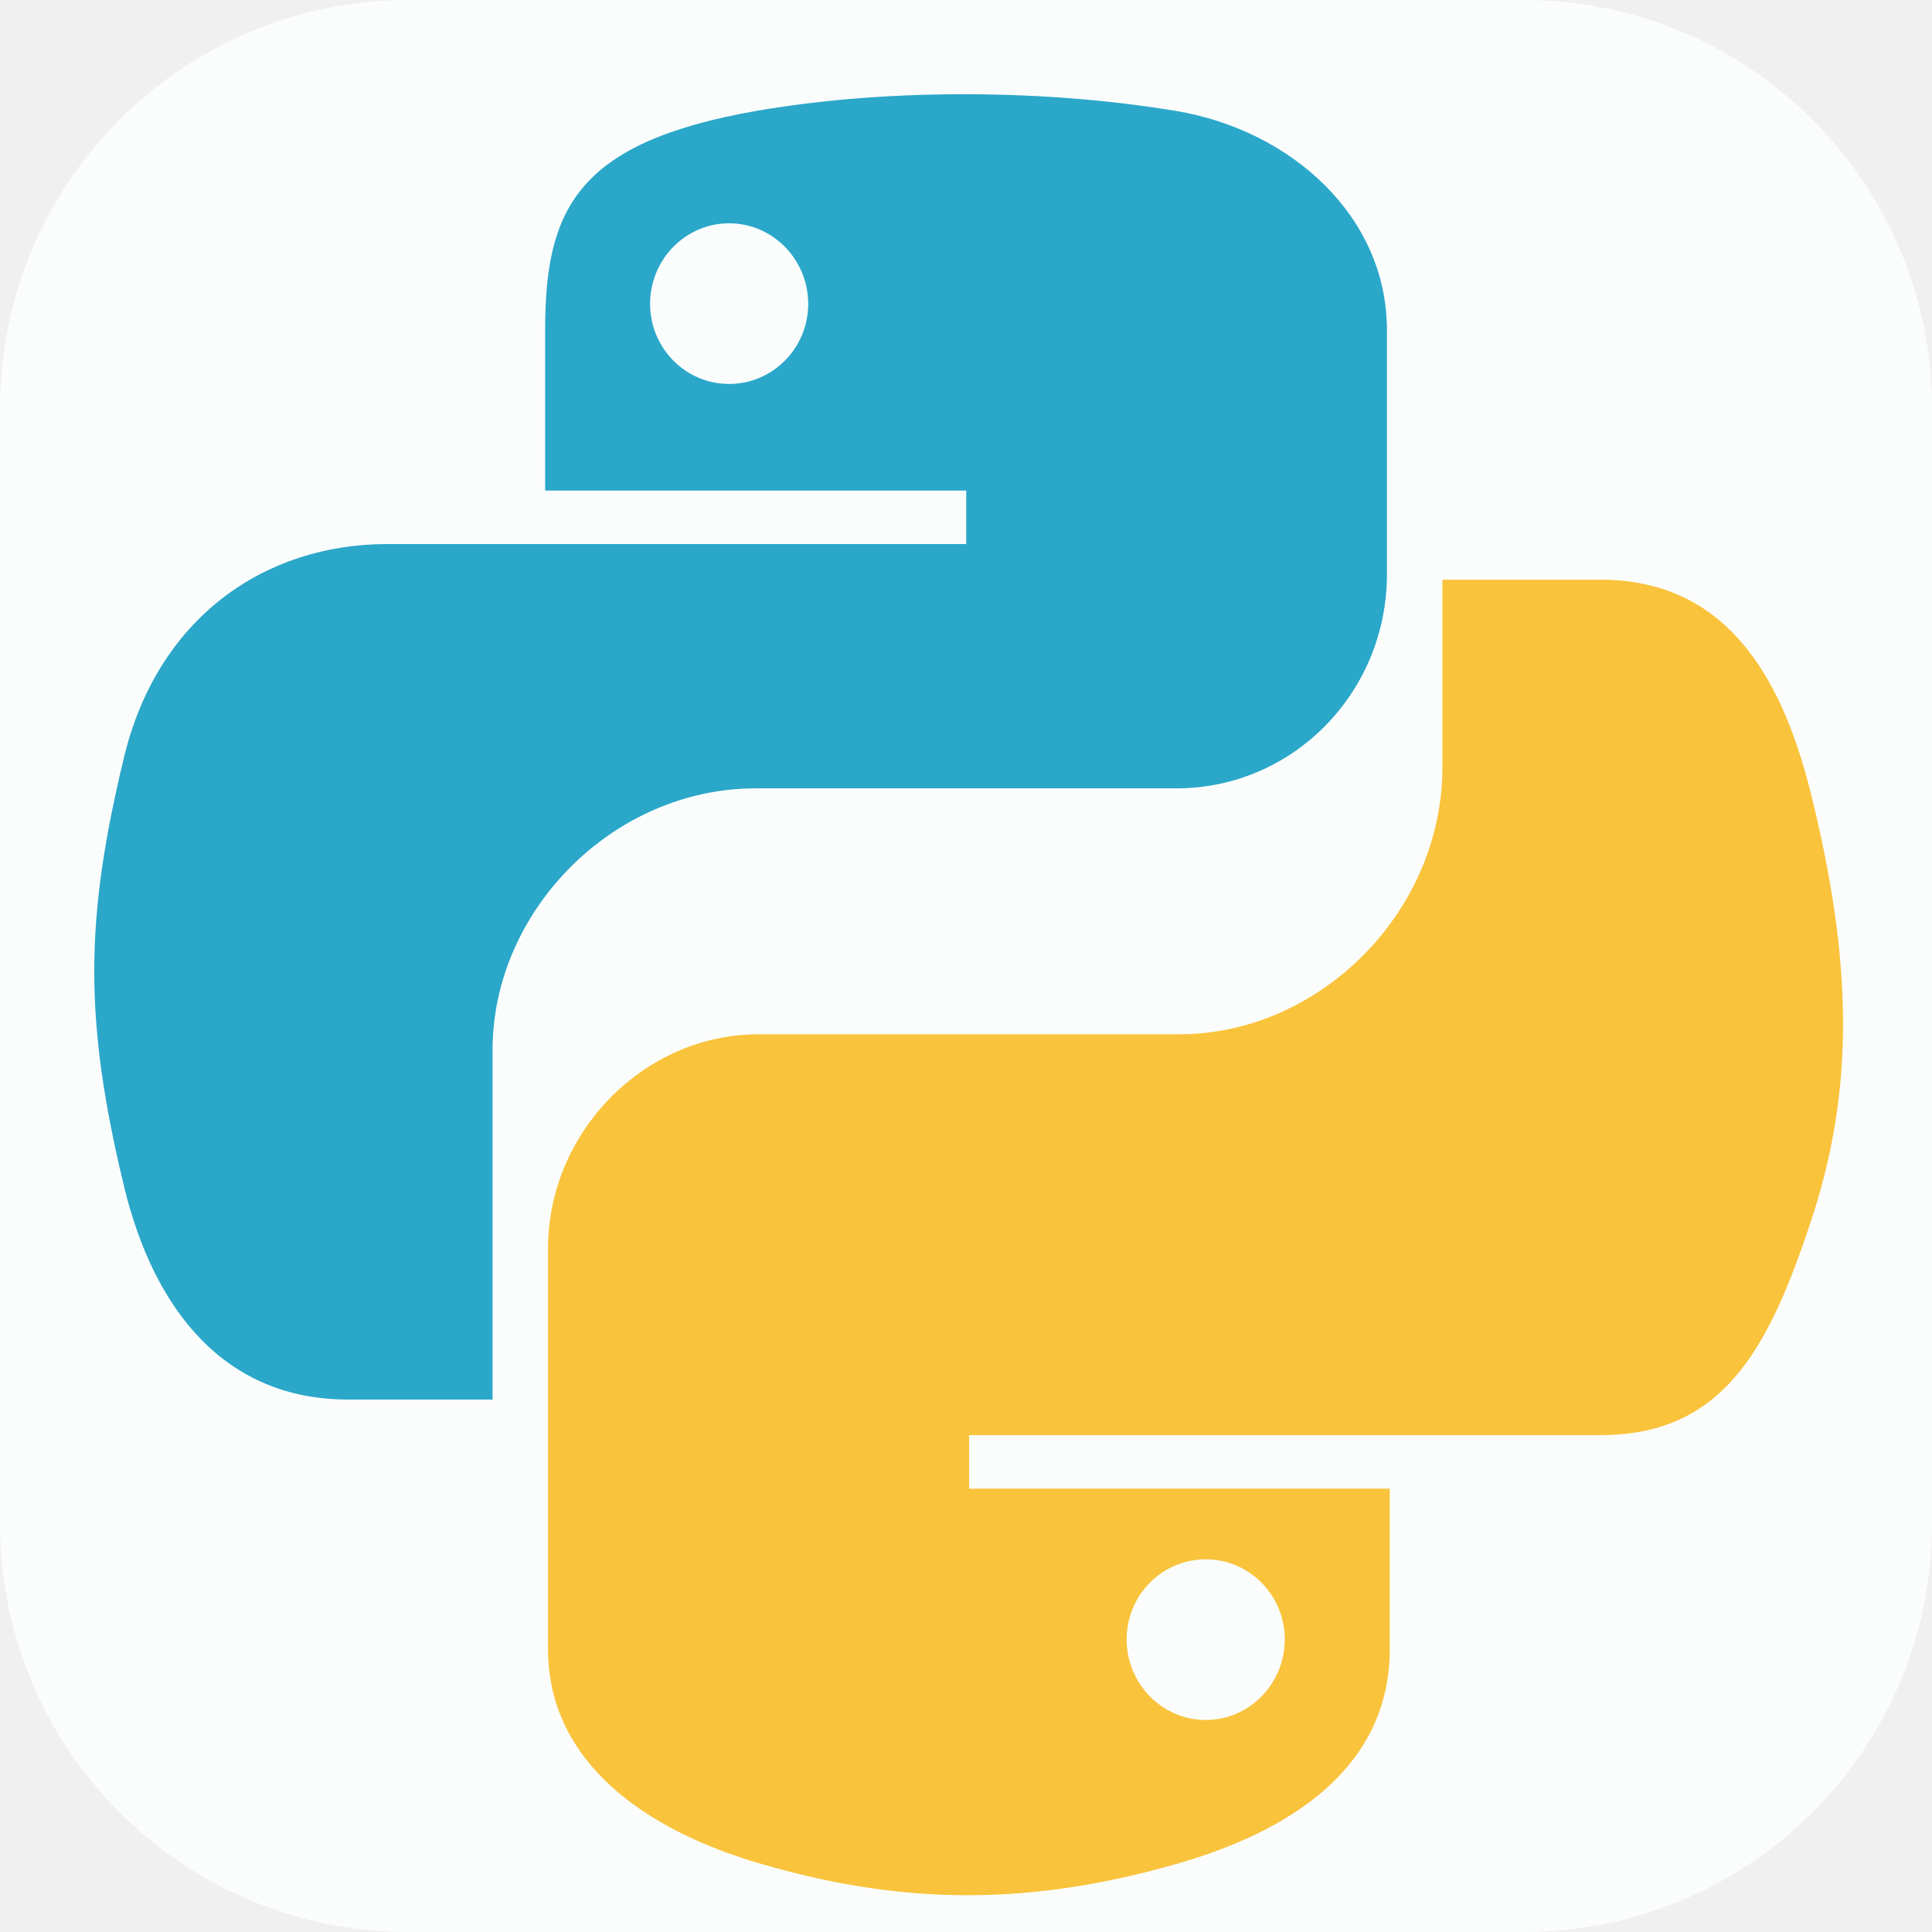
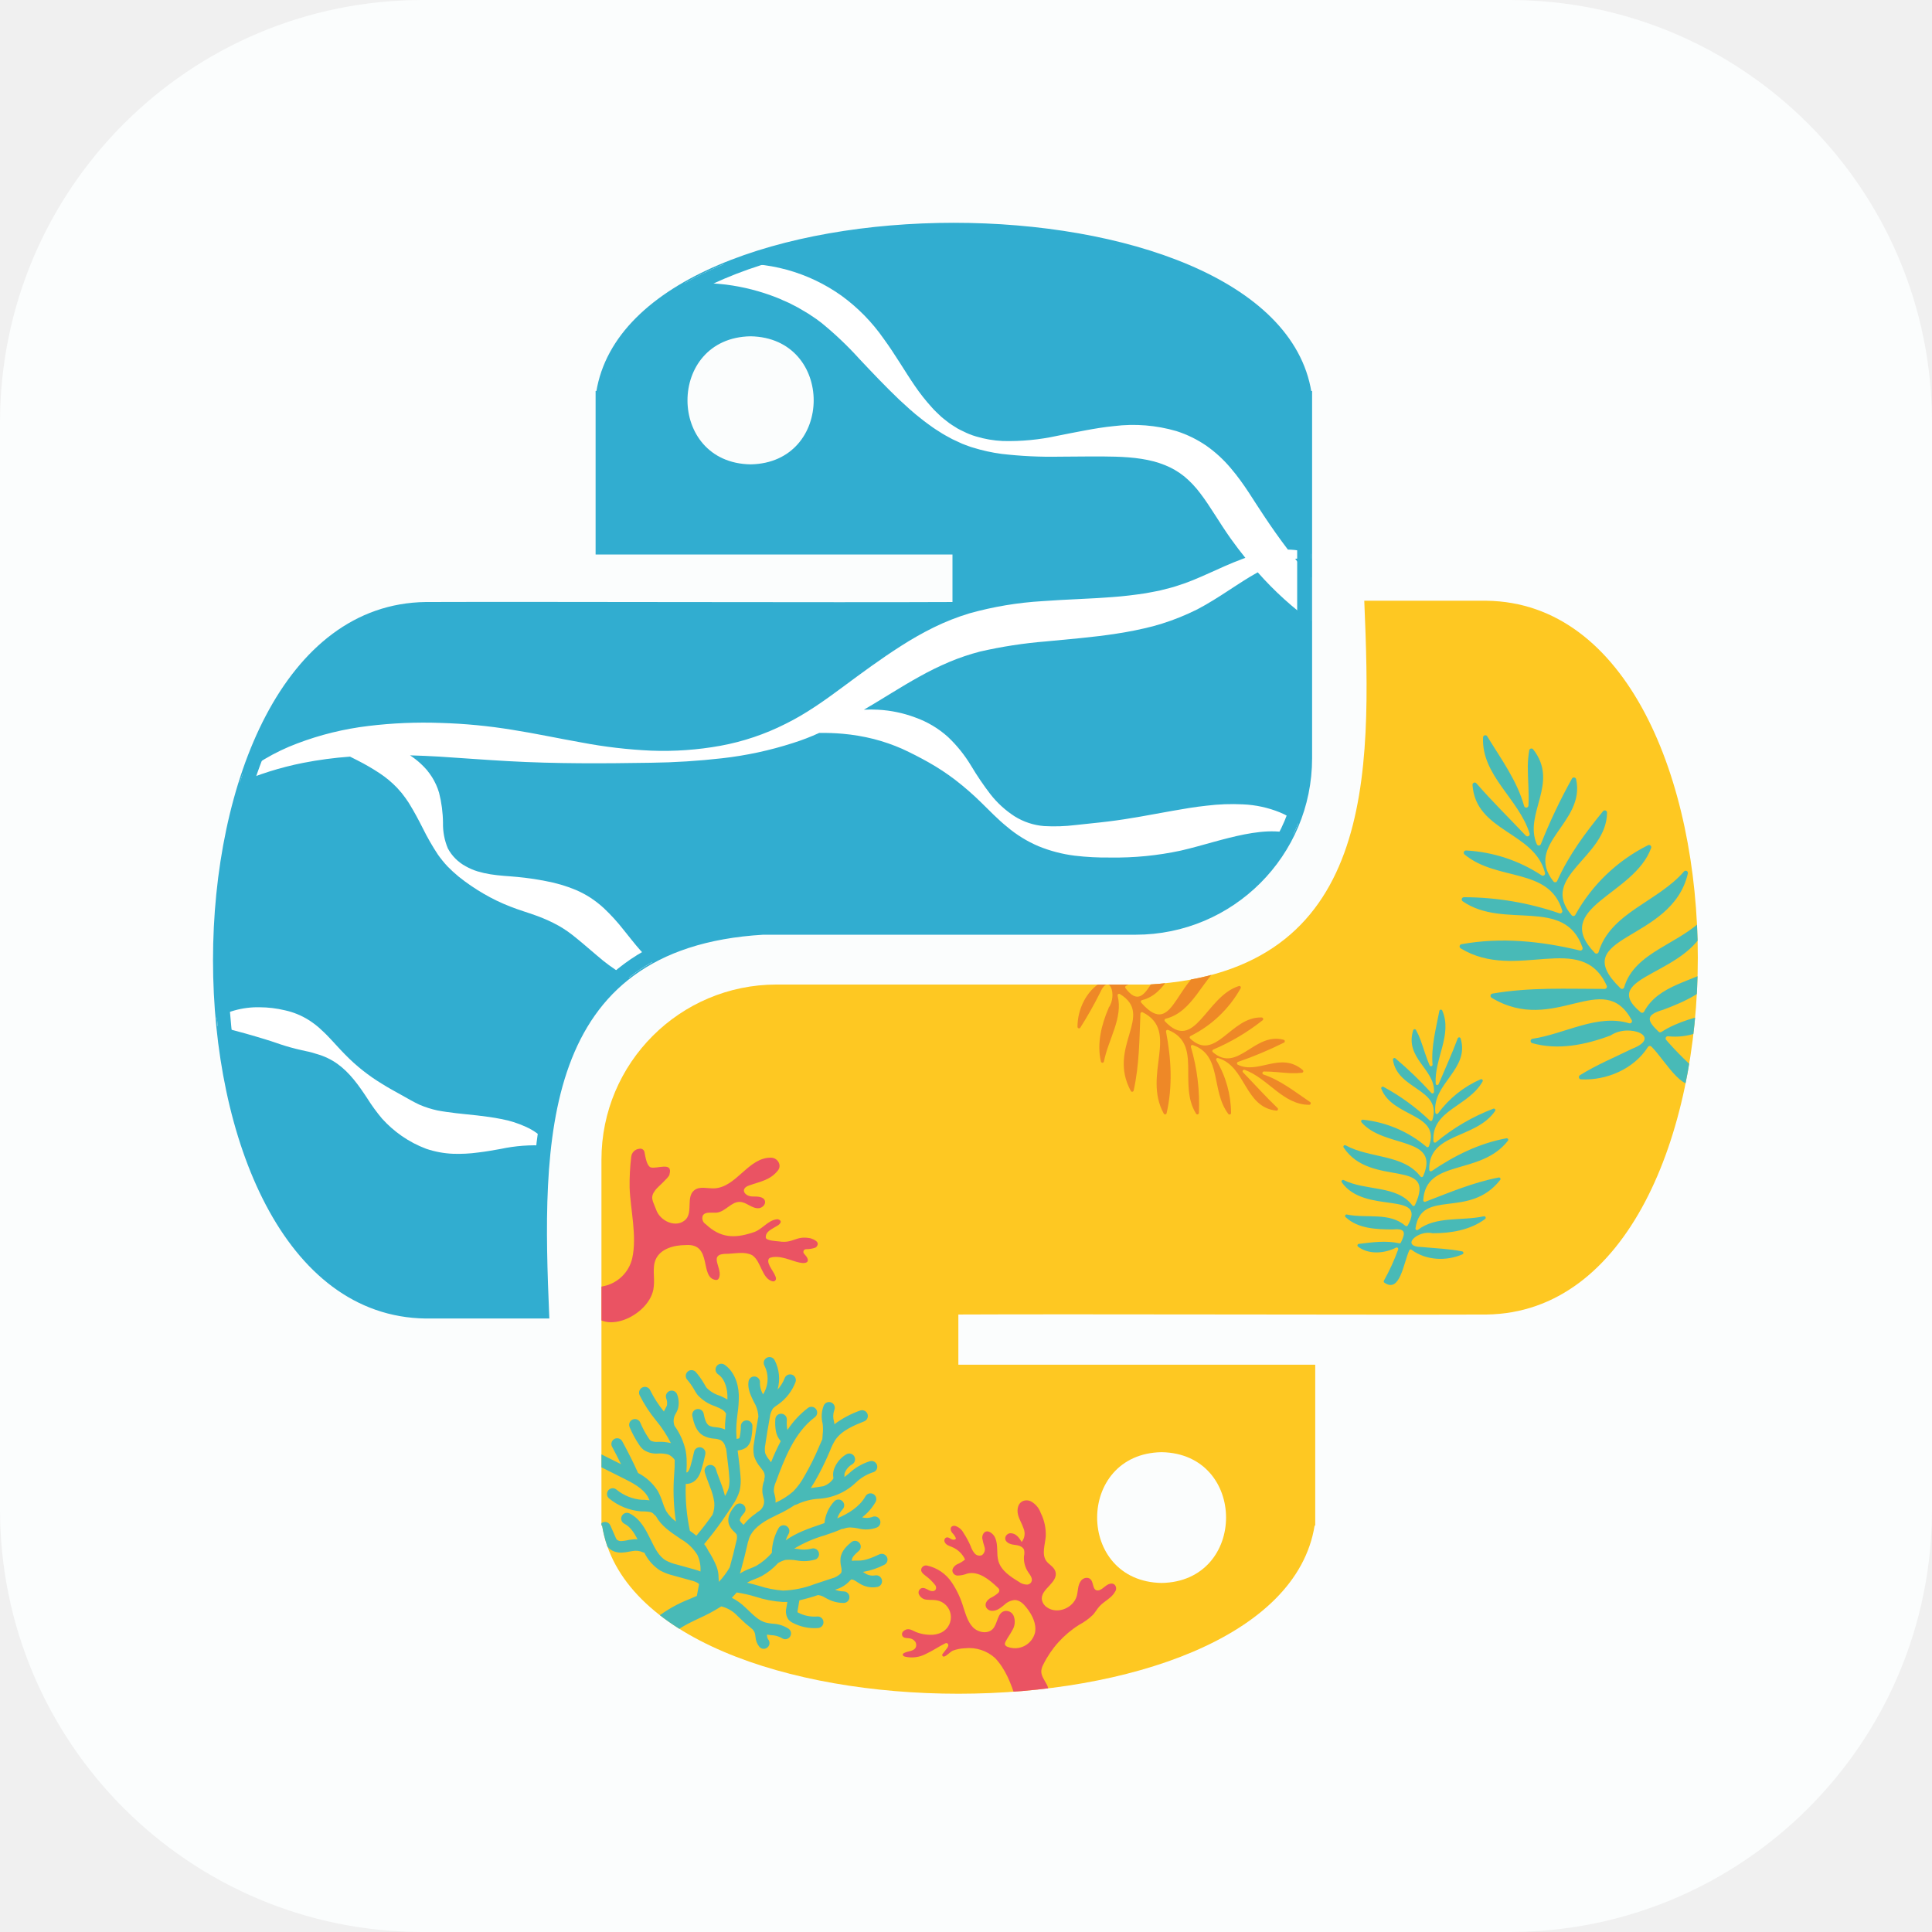
- <svg xmlns="http://www.w3.org/2000/svg" viewBox="-6 -6 123 123">
-   <rect x="-6" y="-6" width="123" height="123" rx="26" fill="#fbfdfd" />
-   <path fill="#2ba7c9" fill-rule="evenodd" d="M54.918 0C50.335.02 45.96.4 42.11 1.067c-11.345 2.005-13.405 6.203-13.405 13.943v10.221h26.81v3.407H28.705 18.645c-7.795 0-14.62 4.686-16.756 13.6-2.462 10.22-2.571 16.596 0 27.262 1.908 7.941 6.458 13.6 14.253 13.6h9.217V60.847c0-8.85 7.657-16.657 16.756-16.657h26.778c7.457 0 13.405-6.133 13.405-13.62V15.01c0-7.263-6.128-12.72-13.405-13.943C64.28.298 59.5-.02 54.918 0zM40.421 8.216c2.77 0 5.033 2.3 5.033 5.13 0 2.82-2.264 5.098-5.033 5.098-2.78 0-5.033-2.279-5.033-5.098 0-2.83 2.253-5.13 5.033-5.13z" />
-   <path fill="#f9c33c" fill-rule="evenodd" d="M85.83 28.638v14.204c0 9.231-7.826 17.005-16.756 17.005H42.295c-7.337 0-13.404 6.278-13.404 13.62v25.53c0 7.263 6.316 11.535 13.404 13.619 8.487 2.494 16.626 2.946 26.778 0 6.75-1.954 13.405-5.888 13.405-13.62V88.775h-26.78v-3.407h26.78 13.404c7.795 0 10.7-5.436 13.405-13.6 2.794-8.405 2.675-16.488 0-27.262-1.922-7.76-5.6-13.6-13.405-13.6H85.83zM70.76 93.273c2.78 0 5.033 2.279 5.033 5.098 0 2.83-2.253 5.13-5.033 5.13-2.77 0-5.032-2.3-5.032-5.13 0-2.82 2.263-5.098 5.032-5.098z" />
+ <svg xmlns="http://www.w3.org/2000/svg" viewBox="0 0 512 512">
+   <rect width="512" height="512" rx="112" fill="#fbfdfd" />
+   <g transform="translate(56.00 59.04) scale(0.94386)">
+     <defs>
+       <clipPath id="clip-path" transform="translate(-1.05 -1.52)">
+         <path d="M61.24,308.79H95.56c-2.06-49-3.07-104,60.43-107.76H260.56a49.18,49.18,0,0,0,49.18-49.18V49.13h-.18c-10.14-63-190-62.93-200.06,0h-.17V94.28h100.2v14.1c-32.48.16-117-.12-148.29,0C-17.87,109.45-17.87,307.73,61.24,308.79ZM152.46,69.73c-24.13-.41-24.12-36.31,0-36.72C176.6,33.43,176.59,69.32,152.46,69.73Z" style="fill:none" />
+       </clipPath>
+       <clipPath id="clip-path-2" transform="translate(-1.05 -1.52)">
+         <path d="M359.09,107.64H324.77c2.06,49,3.07,104-60.43,107.76H159.77a49.18,49.18,0,0,0-49.18,49.18V367.3h.18c10.14,63,190,62.93,200.06,0H311V322.15H210.8v-14.1c32.48-.16,117,.12,148.29,0C438.2,307,438.2,108.71,359.09,107.64ZM267.87,346.7c24.13.41,24.12,36.31,0,36.72C243.73,383,243.74,347.11,267.87,346.7Z" style="fill:none" />
+       </clipPath>
+     </defs>
+     <g id="Capa_2" data-name="Capa 2">
+       <g id="Capa_1-2" data-name="Capa 1">
+         <path d="M61.24,308.79H95.56c-2.06-49-3.07-104,60.43-107.76H260.56a49.18,49.18,0,0,0,49.18-49.18V49.13h-.18c-10.14-63-190-62.93-200.06,0h-.17V94.28h100.2v14.1c-32.48.16-117-.12-148.29,0C-17.87,109.45-17.87,307.73,61.24,308.79ZM152.46,69.73c-24.13-.41-24.12-36.31,0-36.72C176.6,33.43,176.59,69.32,152.46,69.73Z" transform="translate(-1.05 -1.52)" style="fill:#31add0" />
+         <path d="M61.24,308.79H95.56c-2.06-49-3.07-104,60.43-107.76H260.56a49.18,49.18,0,0,0,49.18-49.18V49.13h-.18c-10.14-63-190-62.93-200.06,0h-.17V94.28h100.2v14.1c-32.48.16-117-.12-148.29,0C-17.87,109.45-17.87,307.73,61.24,308.79ZM152.46,69.73c-24.13-.41-24.12-36.31,0-36.72C176.6,33.43,176.59,69.32,152.46,69.73Z" transform="translate(-1.05 -1.52)" style="fill:none;stroke:#31add0;stroke-miterlimit:10;stroke-width:0.762px" />
+         <g style="clip-path:url(#clip-path)">
+           <path d="M305.36,95.87a19.21,19.21,0,0,1,5.08,0l.3-1a18.59,18.59,0,0,0-7.41-1.59c-2.34-3.07-4.56-6.22-6.69-9.43-2.81-4.12-5.44-8.85-9.32-13.39a35.92,35.92,0,0,0-6.83-6.3A32.11,32.11,0,0,0,272,60a43.51,43.51,0,0,0-17.47-1.4c-2.77.27-5.46.72-8.1,1.21s-5.24,1-7.82,1.52a63.94,63.94,0,0,1-15.38,1.46,30.68,30.68,0,0,1-7.46-1.28,19.8,19.8,0,0,1-3.49-1.38c-.56-.28-1.14-.52-1.68-.84l-1.59-1a13.51,13.51,0,0,1-1.53-1.11c-.49-.4-1-.76-1.47-1.18-.91-.89-1.86-1.7-2.69-2.68a54.74,54.74,0,0,1-4.73-6c-2.93-4.27-5.54-8.85-8.77-13.26A51,51,0,0,0,178,22a48.62,48.62,0,0,0-32.42-8.84,41,41,0,0,0-15.81,4.71l.33,1a66.27,66.27,0,0,1,15.42,0,59.19,59.19,0,0,1,14.32,3.67c.57.2,1.12.47,1.67.72l1.67.73c1.06.57,2.17,1.06,3.2,1.69s2.09,1.18,3.06,1.87c.49.35,1,.65,1.49,1l1.43,1.07A96.47,96.47,0,0,1,183,39.73c3.51,3.73,7.22,7.65,11.16,11.42,2,1.85,4,3.71,6.22,5.41,1.06.88,2.22,1.67,3.33,2.48.56.4,1.16.76,1.74,1.13s1.16.76,1.78,1.08l1.83,1c.62.31,1.26.58,1.89.88s1.26.59,1.92.81,1.3.51,2,.69a48.22,48.22,0,0,0,8.08,1.78,120.48,120.48,0,0,0,16.28.78c5.36,0,10.64-.15,15.67,0s9.8.7,13.84,2.35a21.31,21.31,0,0,1,5.5,3.2,28,28,0,0,1,4.49,4.75c2.81,3.66,5.35,8.22,8.59,12.77,1.29,1.82,2.66,3.59,4.06,5.34l-1,.37c-6.43,2.4-12.26,5.69-18,7.43-1.43.52-2.95.82-4.42,1.22-.73.22-1.51.32-2.26.48l-2.28.43c-3.07.47-6.17.85-9.36,1.08-6.35.5-12.88.64-19.62,1.14a97.64,97.64,0,0,0-20.54,3.43,66.72,66.72,0,0,0-10,3.94,93.68,93.68,0,0,0-9.11,5.16c-5.79,3.69-11.14,7.65-16.37,11.53s-10.43,7.59-16.13,10.39A67.37,67.37,0,0,1,144,148.36a89.74,89.74,0,0,1-19.46,1.37A137.24,137.24,0,0,1,105,147.44c-6.48-1.14-12.93-2.54-19.49-3.57a151.13,151.13,0,0,0-20-1.92,129.75,129.75,0,0,0-20.35.85,84.51,84.51,0,0,0-19.94,4.89A57.35,57.35,0,0,0,7.7,158.11l.58.89a89.09,89.09,0,0,1,18.52-5.83A109.09,109.09,0,0,1,40,151.41c.71.35,1.41.7,2.1,1.06a62.83,62.83,0,0,1,6.22,3.61,29,29,0,0,1,4.92,4.11c.36.36.63.78,1,1.14s.58.78.91,1.15.56.8.86,1.2.56.84.84,1.3c1.12,1.84,2.36,4.11,3.59,6.56a67.72,67.72,0,0,0,4.23,7.37,30.27,30.27,0,0,0,2.71,3.33,38.56,38.56,0,0,0,3.13,2.87,56.83,56.83,0,0,0,7,4.79A52,52,0,0,0,85,193.51c2.51,1,5,1.7,7.28,2.54a42.38,42.38,0,0,1,6.27,2.83c.91.54,1.79,1.06,2.62,1.66s1.7,1.26,2.58,2c1.77,1.42,3.62,3.08,5.66,4.78a50,50,0,0,0,6.81,5,25.33,25.33,0,0,0,8.37,3.22,13.89,13.89,0,0,0,8.76-1.11l-.17-1a17.21,17.21,0,0,1-6.63-3,32.5,32.5,0,0,1-5.1-4.71c-1.52-1.71-3-3.65-4.64-5.67a53.9,53.9,0,0,0-5.6-6.14,29.62,29.62,0,0,0-3.62-2.83,27.9,27.9,0,0,0-4.17-2.23,41.31,41.31,0,0,0-8.47-2.5,79.22,79.22,0,0,0-8-1.16c-1.29-.13-2.56-.21-3.8-.31s-2.48-.24-3.71-.43a27.88,27.88,0,0,1-3.62-.82,16.84,16.84,0,0,1-3.35-1.44,12.29,12.29,0,0,1-5-5A17.61,17.61,0,0,1,66.1,170,35.58,35.58,0,0,0,65,161.55a17.75,17.75,0,0,0-2-4.42,21.66,21.66,0,0,0-1.46-2,23.19,23.19,0,0,0-1.69-1.74,22.78,22.78,0,0,0-3-2.34c2.7.08,5.41.19,8.13.35,6.45.41,12.92.92,19.47,1.28,13.16.74,26.63.67,40,.45a198.15,198.15,0,0,0,20-1.26,101.88,101.88,0,0,0,19.9-4.28,63,63,0,0,0,7.37-2.83,62.25,62.25,0,0,1,6.62.23,55.9,55.9,0,0,1,8.66,1.46,52.3,52.3,0,0,1,8,2.76c2.54,1.17,5,2.43,7.45,3.81A63.84,63.84,0,0,1,210,158a79.33,79.33,0,0,1,7.25,6.33c2.33,2.26,4.58,4.65,7.22,6.78a34.61,34.61,0,0,0,8.88,5.47,40,40,0,0,0,10.11,2.64,76.08,76.08,0,0,0,10,.52,87.68,87.68,0,0,0,19.78-1.94c3.21-.74,6.22-1.61,9.19-2.43s5.87-1.57,8.75-2.14c5.75-1.09,11.42-1.54,17.31,1.26l.71-.8a17.63,17.63,0,0,0-8.1-6.62,31.07,31.07,0,0,0-10.39-2.26,59.31,59.31,0,0,0-10.2.37c-3.29.35-6.51.9-9.54,1.44-6,1.06-12,2.27-18.12,3-3,.38-6.16.65-9.15,1a49.41,49.41,0,0,1-8.82.29,18.38,18.38,0,0,1-8.27-2.73,27.63,27.63,0,0,1-6.79-6.19,82,82,0,0,1-5.43-8,38.29,38.29,0,0,0-6.5-8.1,27.49,27.49,0,0,0-9.21-5.48,34.9,34.9,0,0,0-10.4-2.17,32,32,0,0,0-4,0c5.38-3.14,10.47-6.48,15.65-9.33a84.32,84.32,0,0,1,8.39-4.11,63.5,63.5,0,0,1,8.57-2.89,129.38,129.38,0,0,1,18.52-2.85c6.42-.64,13.09-1.13,19.86-2.19a102.8,102.8,0,0,0,10.19-2.07,65.13,65.13,0,0,0,10-3.59l2.41-1.14,2.31-1.27c1.49-.87,2.95-1.75,4.36-2.66,2.82-1.8,5.51-3.64,8.25-5.29.69-.41,1.38-.81,2.07-1.19a93.15,93.15,0,0,0,15.61,14.13,71.34,71.34,0,0,0,14.5,8,54.35,54.35,0,0,0,15.88,3.91l.26-1C326.34,118.16,314.89,107.81,305.36,95.87Z" transform="translate(-1.05 -1.52)" style="fill:#fff" />
+           <path d="M89.32,255.33a29,29,0,0,0-6.88-2.17c-2.3-.47-4.55-.75-6.67-1s-4.16-.41-6-.64-3.6-.45-5.23-.77a27.75,27.75,0,0,1-5-1.59c-1.67-.77-3.32-1.75-5.09-2.73s-3.65-2-5.51-3.17a52.14,52.14,0,0,1-10.32-8.2c-1.58-1.58-3.09-3.35-4.75-5.06-.81-.88-1.71-1.66-2.6-2.5a24.44,24.44,0,0,0-2.9-2.15,20.76,20.76,0,0,0-6.63-2.71,30.94,30.94,0,0,0-7.11-.86,24.19,24.19,0,0,0-13.58,3.81l.17,1c2.29.72,4.39,1.19,6.43,1.75s4,1.06,5.9,1.65,3.78,1.11,5.62,1.76,3.67,1.21,5.59,1.69c1,.21,1.93.49,2.95.68s2,.48,3,.8a18.66,18.66,0,0,1,5.68,2.7c3.47,2.47,6,6,8.47,9.77A50.8,50.8,0,0,0,49,253.06a32.44,32.44,0,0,0,5.48,4.83,31.29,31.29,0,0,0,6.91,3.63,27.08,27.08,0,0,0,7.56,1.4,41.43,41.43,0,0,0,7-.36c2.21-.26,4.3-.63,6.34-1a46.23,46.23,0,0,1,12.42-.94l.52-.94A16.58,16.58,0,0,0,89.32,255.33Z" transform="translate(-1.05 -1.52)" style="fill:#fff" />
+         </g>
+         <path d="M209.55,5.72c42.95,0,91.38,13.77,96.25,44a2.93,2.93,0,0,0,.13.53V151.85a45.37,45.37,0,0,1-45.37,45.37H155.77c-30.1,1.76-49.13,14.65-58.16,39.39-7,19.25-7,42.37-6,68.36H61.27c-21.29-.3-34.13-16.25-41.16-29.58-9.28-17.6-14.39-41.32-14.39-66.8s5.11-49.21,14.39-66.82c7-13.34,19.88-29.3,41.14-29.59,5.32,0,12.49,0,21.94,0,13.41,0,29.56,0,46,0,17.16,0,34.67,0,49.82,0,13.5,0,23.47,0,30.5,0a3.8,3.8,0,0,0,3.79-3.81V94.28a3.8,3.8,0,0,0-3.81-3.81H113.14V50.26a4.54,4.54,0,0,0,.12-.53c2.69-16.79,18.8-26.95,31.84-32.51,17.38-7.42,40.27-11.5,64.45-11.5M152.46,73.54h.07c14.34-.24,21.84-11.33,21.84-22.17s-7.5-21.92-21.84-22.17h-.13c-14.34.25-21.84,11.34-21.84,22.17s7.5,21.93,21.84,22.17h.06M209.55,1.91c-47.5,0-95,15.74-100.05,47.22h-.17V94.28h100.2v14.1c-7.7,0-18.33.05-30.48.05-29.7,0-68.47-.08-95.86-.08-8.68,0-16.21,0-21.95,0-79.11,1.07-79.11,199.35,0,200.41H95.56c-2.06-49-3.07-104,60.43-107.76H260.56a49.18,49.18,0,0,0,49.18-49.18V49.13h-.18C304.5,17.64,257,1.91,209.55,1.91ZM152.46,69.73c-24.13-.41-24.12-36.31,0-36.72,24.13.42,24.12,36.31,0,36.72Z" transform="translate(-1.05 -1.52)" style="fill:#31add0" />
+         <path d="M359.09,107.64H324.77c2.06,49,3.07,104-60.43,107.76H159.77a49.18,49.18,0,0,0-49.18,49.18V367.3h.18c10.14,63,190,62.93,200.06,0H311V322.15H210.8v-14.1c32.48-.16,117,.12,148.29,0C438.2,307,438.2,108.71,359.09,107.64ZM267.87,346.7c24.13.41,24.12,36.31,0,36.72C243.73,383,243.74,347.11,267.87,346.7Z" transform="translate(-1.05 -1.52)" style="fill:#fec822" />
+         <g style="clip-path:url(#clip-path-2)">
+           <path d="M370.68,154.12c0,3.8.39,7.32.19,11a.62.62,0,0,1-1.22.15c-2-7.15-6.44-13.14-10.36-19.56a.63.63,0,0,0-1.17.29c-.49,10.71,10.05,17.25,13.07,27a.63.63,0,0,1-1.05.62c-4.6-4.87-9.48-9.66-13.89-14.72a.62.62,0,0,0-1.09.46c.89,13.18,17.51,13.15,20.36,24.73a.63.63,0,0,1-.94.67,42.63,42.63,0,0,0-21.22-7,.63.63,0,0,0-.43,1.12c9.15,7.63,23.76,3.51,27.42,15.75a.62.62,0,0,1-.8.77,82.67,82.67,0,0,0-26.8-4.52.63.63,0,0,0-.36,1.14c11.64,8.07,28.62-1.44,33.66,13a.63.63,0,0,1-.74.82c-10.93-2.63-22.14-3.78-33.26-1.76a.63.63,0,0,0-.21,1.16c15.64,9.56,33.94-5.16,41,10.49a.64.64,0,0,1-.58.9c-10.68,0-21-.51-31.54,1.32a.63.63,0,0,0-.22,1.15c17.69,10.69,31.31-8.46,39.36,6.28a.62.62,0,0,1-.74.89c-8.94-2.7-18,3-27.13,4.36a.63.63,0,0,0-.08,1.22c7.26,2.06,15,.49,22-2.15l.12-.06c5.08-3.41,14.68.43,5.88,3.82h0c-4.81,2.37-10,4.52-14.59,7.4a.63.63,0,0,0,.29,1.16c7.19.38,14.89-2.94,18.79-9.06a.63.63,0,0,1,1-.13c4.12,4.09,9.79,15.2,14.23,8.73a.63.63,0,0,0-.12-.81,86.73,86.73,0,0,1-10-9.83.62.62,0,0,1,.54-1c5.33.59,11.56-1.23,14.38-5.89a.62.62,0,0,0-.7-.91c-5.34,1.31-10.86,2.58-15.54,5.6a.62.62,0,0,1-.76-.06c-3.29-3.13-3.82-4.72,1.29-6.19h0c6-2.26,13.11-5.29,16.09-11.33a.63.63,0,0,0-.89-.81c-7,4.34-16.49,5.09-20.56,12.64a.64.64,0,0,1-1,.2c-12.61-10.51,15.07-10.21,19-26a.63.63,0,0,0-1.07-.56c-6.89,7.45-19.63,9.55-22.56,19.59a.62.62,0,0,1-1,.27c-15.64-15.15,14.46-12.73,18.9-32.28a.63.63,0,0,0-1.08-.55c-7.34,8.54-20.7,11.57-24,22.68a.63.63,0,0,1-1,.25c-12.56-12.88,11-16.18,15.77-29.53a.63.63,0,0,0-.86-.77,47.75,47.75,0,0,0-20.44,19.58.62.62,0,0,1-1,.11c-9.39-10.87,9.83-16.16,9.91-28.82a.63.63,0,0,0-1.11-.42c-5,6.12-9.63,12.34-12.88,19.58a.62.62,0,0,1-1.07.13c-8.32-10.54,9.08-16.42,6.38-28.67a.63.63,0,0,0-1.17-.17,154.88,154.88,0,0,0-8.72,18.37.62.62,0,0,1-1.16,0c-3.72-8.54,6.41-17.12-1-26.59a.63.63,0,0,0-1.12.28A29.81,29.81,0,0,0,370.68,154.12Z" transform="translate(-1.05 -1.52)" style="fill:#48bab7" />
+           <path d="M340.58,231c.9,2.45,1.53,4.8,2.54,7.09a.43.43,0,0,0,.82-.2c-.42-5.09.95-10,1.91-15.09a.43.43,0,0,1,.82-.09c2.92,6.76-2.27,13.53-1.85,20.52a.43.43,0,0,0,.83.13c1.78-4.24,3.75-8.51,5.35-12.83a.43.43,0,0,1,.82,0c2.63,8.69-8.07,12.71-7.09,20.85a.43.43,0,0,0,.77.2A29.25,29.25,0,0,1,357.45,242a.43.43,0,0,1,.54.61c-4,7.13-14.42,8-13.8,16.79a.43.43,0,0,0,.7.3A56.62,56.62,0,0,1,361,250.26a.43.43,0,0,1,.5.65c-5.52,8-18.75,6-18.49,16.52a.44.44,0,0,0,.68.35c6.39-4.34,13.32-7.81,21-9.21a.43.43,0,0,1,.41.69c-7.73,9.95-23.07,4.93-23.77,16.7a.43.43,0,0,0,.58.43c6.86-2.62,13.37-5.42,20.61-6.81a.43.43,0,0,1,.41.69c-8.77,11.17-22.18,2.17-23.78,13.6a.43.43,0,0,0,.7.39c5.09-3.91,12.27-2.43,18.5-3.79a.43.43,0,0,1,.35.76c-4.17,3.1-9.54,4-14.69,4h-.09c-4.09-1-9.33,3.84-2.85,3.88h0c3.66.36,7.51.48,11.18,1.21a.43.43,0,0,1,.09.82c-4.53,2-10.29,1.73-14.28-1.26a.42.42,0,0,0-.65.15c-1.66,3.63-2.61,12.15-7,9.07a.43.43,0,0,1-.13-.55,58.79,58.79,0,0,0,4-8.75.43.43,0,0,0-.6-.53c-3.28,1.68-7.73,2-10.67-.29a.43.43,0,0,1,.22-.76c3.75-.45,7.61-1,11.35-.17a.41.41,0,0,0,.48-.23c1.36-2.8,1.31-4-2.33-3.66h0c-4.43,0-9.72-.21-13.1-3.37A.43.43,0,0,1,320,280c5.53,1.1,11.84-.73,16.3,3.13A.43.43,0,0,0,337,283c5.55-9.82-12.17-2.89-18.55-12.08a.43.43,0,0,1,.55-.62c6.24,3.12,14.94,1.37,19.26,7.11a.42.42,0,0,0,.73-.08c6.38-13.54-12.38-4.66-20-16.15a.43.43,0,0,1,.57-.62c6.79,3.71,16.12,2.41,21,8.74a.43.43,0,0,0,.74-.09c4.95-11.33-11-7.73-17.32-15.15a.44.44,0,0,1,.37-.71,32.78,32.78,0,0,1,17.9,7.63.43.43,0,0,0,.68-.19c3.4-9.27-10.24-8-13.37-16.12a.43.43,0,0,1,.61-.54,60.28,60.28,0,0,1,13,9.46.43.43,0,0,0,.72-.17c2.78-8.8-9.83-8.36-11.07-16.89a.43.43,0,0,1,.71-.39,108.47,108.47,0,0,1,10.07,9.69.43.43,0,0,0,.75-.26c.31-6.4-8.28-9.45-5.85-17.33a.44.44,0,0,1,.79-.09A20.75,20.75,0,0,1,340.58,231Z" transform="translate(-1.05 -1.52)" style="fill:#48bab7" />
+           <path d="M304.1,240.29c-2.6-.14-5-.49-7.52-.47a.43.43,0,0,0-.14.83c4.84,1.63,8.82,4.84,13.11,7.73a.43.43,0,0,1-.24.79c-7.37,0-11.53-7.44-18.12-9.82a.43.43,0,0,0-.45.71c3.2,3.31,6.33,6.81,9.67,10a.43.43,0,0,1-.36.74c-9-1-8.47-12.44-16.33-14.76a.43.43,0,0,0-.49.63,29.29,29.29,0,0,1,4.14,14.79.43.43,0,0,1-.78.26c-4.95-6.53-1.66-16.43-9.95-19.33a.43.43,0,0,0-.55.53,56.72,56.72,0,0,1,2.25,18.54.43.43,0,0,1-.79.21c-5.18-8.25,1.89-19.6-7.85-23.52a.43.43,0,0,0-.59.48c1.46,7.59,1.9,15.32.16,22.9a.43.43,0,0,1-.8.1c-6.07-11,4.61-23.14-5.92-28.44a.44.44,0,0,0-.63.36c-.3,7.34-.31,14.43-1.9,21.62a.43.43,0,0,1-.8.11c-6.78-12.48,6.8-21.23-3.07-27.22a.43.43,0,0,0-.63.48c1.57,6.23-2.63,12.24-3.85,18.49a.43.43,0,0,1-.84,0c-1.19-5,.13-10.33,2.17-15.06a.59.59,0,0,1,0-.08c2.5-3.38.17-10.09-2.43-4.16l0,0a111.24,111.24,0,0,1-5.53,9.78.43.43,0,0,1-.79-.23c0-4.95,2.49-10.14,6.81-12.62a.42.42,0,0,0,.12-.66c-2.67-3-10.12-7.2-5.54-10a.42.42,0,0,1,.55.1,58.83,58.83,0,0,0,6.44,7.17.42.42,0,0,0,.72-.34c-.24-3.67,1.21-7.9,4.5-9.68a.42.42,0,0,1,.6.5c-1.07,3.63-2.12,7.38-4.34,10.49a.44.44,0,0,0,0,.53c2,2.36,3.12,2.77,4.29-.69v0c1.74-4.07,4-8.83,8.29-10.69a.43.43,0,0,1,.53.64c-3.2,4.64-4,11.16-9.33,13.72a.43.43,0,0,0-.17.66c6.82,9,7.48-10,18.44-12.25a.43.43,0,0,1,.35.75c-5.33,4.5-7.17,13.18-14.16,14.87a.43.43,0,0,0-.21.71c9.9,11.21,9.19-9.53,22.75-12a.43.43,0,0,1,.35.76C279.19,214,276.69,223.1,269,225a.43.43,0,0,0-.21.71c8.45,9,11.46-7,20.78-9.89a.43.43,0,0,1,.5.61,32.83,32.83,0,0,1-14.09,13.42.43.43,0,0,0-.1.7c7.16,6.79,11.4-6.24,20.1-5.9a.44.44,0,0,1,.25.78,60.07,60.07,0,0,1-13.85,8.22.43.43,0,0,0-.13.73c7,6.05,11.57-5.71,19.89-3.47a.43.43,0,0,1,.08.8,106.77,106.77,0,0,1-12.89,5.41.43.43,0,0,0-.05.8c5.74,2.82,11.95-3.86,18.23,1.49a.44.44,0,0,1-.23.76A20.81,20.81,0,0,1,304.1,240.29Z" transform="translate(-1.05 -1.52)" style="fill:#ee8827" />
+           <path d="M189.33,382.58a1.62,1.62,0,0,0-1.9-1.28,3.74,3.74,0,0,1-2.35-.32,8.66,8.66,0,0,1-.91-.56l-.17-.1a20.23,20.23,0,0,0,6-2,1.62,1.62,0,0,0-1.36-2.94c-1.87.86-4,1.83-6,1.76h-.18a7.76,7.76,0,0,0-1.55.07c0-.12,0-.24,0-.35.12-.82,1-1.61,1.92-2.41a1.62,1.62,0,1,0-2.11-2.47c-1.09.93-2.73,2.33-3,4.45a7.43,7.43,0,0,0,.16,2.4,4.15,4.15,0,0,1,.11,1.47,1,1,0,0,1-.11.28h0l0,.06a5.43,5.43,0,0,1-2.68,1.53l-4.83,1.6a27,27,0,0,1-8.77,1.79,28.22,28.22,0,0,1-6.8-1.34c-1.09-.31-2.21-.62-3.34-.87l0,0a14,14,0,0,1,2.16-1,20.17,20.17,0,0,0,2-.88,18.51,18.51,0,0,0,4.58-3.65,8.21,8.21,0,0,1,2-.86,11.91,11.91,0,0,1,3.12.12,11,11,0,0,0,5.47-.3,1.62,1.62,0,0,0-1.19-3,8.25,8.25,0,0,1-3.89.1l-1-.11a36.42,36.42,0,0,1,8.53-3.71l2.38-.82c.8-.29,1.64-.61,2.49-1a1.44,1.44,0,0,0,.61-.09,5,5,0,0,1,1.77-.31,13.36,13.36,0,0,1,2.15.26,8.54,8.54,0,0,0,5.31-.26,1.62,1.62,0,1,0-1.4-2.92,4.78,4.78,0,0,1-2.76.08,14.64,14.64,0,0,0,3.77-4.33,1.62,1.62,0,0,0-2.84-1.58c-1.68,3-4.86,4.89-7.92,6.19a7.1,7.1,0,0,1,1.51-2.55,1.62,1.62,0,1,0-2.36-2.22,10.43,10.43,0,0,0-2.74,6.1l-1,.35c-3.39,1.15-6.88,2.34-9.89,4.5a11,11,0,0,1,.82-1.82,1.62,1.62,0,1,0-2.82-1.6,14.48,14.48,0,0,0-1.89,6.94,18.08,18.08,0,0,1-4.32,3.61c-.52.27-1.09.5-1.69.74a16.41,16.41,0,0,0-2.69,1.28l-.26.18c0-.16.09-.31.14-.47a1.78,1.78,0,0,0,.14-.5c.69-2.44,1.31-4.91,1.86-7.37,0-.16.08-.34.12-.53a1.57,1.57,0,0,0,.14-.38c.49-2.26,2.45-4.32,5.8-6.12.76-.4,1.53-.77,2.3-1.15a35.13,35.13,0,0,0,4.92-2.75,1.59,1.59,0,0,0,.62-.19,16.49,16.49,0,0,1,5.9-1.54A16.38,16.38,0,0,0,182,355.26a12.61,12.61,0,0,1,4.74-2.88,1.62,1.62,0,1,0-.75-3.15,15,15,0,0,0-6,3.53l-1.17.92a2.58,2.58,0,0,0,0-.29,2.59,2.59,0,0,1,0-.48,1.73,1.73,0,0,1,.17-.6,4.66,4.66,0,0,1,2-2.21,1.62,1.62,0,1,0-1.63-2.81,7.94,7.94,0,0,0-3.31,3.77,4.89,4.89,0,0,0-.42,1.75,5.79,5.79,0,0,0,.07,1c0,.11,0,.21,0,.31a5.49,5.49,0,0,1-2.83,2.14l-1.83.28-1.68.24c.39-.59.75-1.19,1.1-1.78a75.43,75.43,0,0,0,4.15-8.35l.18-.42a16.53,16.53,0,0,1,1.48-3c1.82-2.68,5.35-4.09,8.19-5.23a1.62,1.62,0,0,0-1.21-3,27.06,27.06,0,0,0-7.26,3.86c0-.27-.06-.53-.11-.78a5.06,5.06,0,0,1,.06-3.11,1.62,1.62,0,1,0-2.93-1.38,8.23,8.23,0,0,0-.31,5.13,12.17,12.17,0,0,1,0,3c0,.38-.06.75-.08,1.09a1.6,1.6,0,0,0,0,.23c-.31.65-.59,1.3-.86,1.94l-.17.42a71.41,71.41,0,0,1-4,8,19.16,19.16,0,0,1-3.12,4.29,19.64,19.64,0,0,1-5,3.19,6.41,6.41,0,0,0-.05-1.31c-.06-.36-.15-.71-.24-1.07a5.3,5.3,0,0,1-.19-.91,6.21,6.21,0,0,1,.58-2.55c2.29-6.16,5.13-13.83,10.94-18.16a1.62,1.62,0,0,0-1.94-2.6,25.15,25.15,0,0,0-5.75,6.18c0-.1-.06-.19-.08-.29a10.89,10.89,0,0,1-.09-2.58,1.62,1.62,0,1,0-3.24-.13,13.44,13.44,0,0,0,.16,3.37,5.91,5.91,0,0,0,1.36,2.78,57.88,57.88,0,0,0-2.72,5.92c-.15-.2-.29-.4-.44-.59a6.76,6.76,0,0,1-1.22-2,6.57,6.57,0,0,1,.06-2.44c.36-2.49.78-5,1.24-7.5a5.75,5.75,0,0,1,.89-2.57,6.22,6.22,0,0,1,1.1-.88l.48-.33a13.65,13.65,0,0,0,4.75-6.17,1.62,1.62,0,0,0-.93-2.09,1.64,1.64,0,0,0-2.1.93,10.31,10.31,0,0,1-2,3.25,11.28,11.28,0,0,0-.83-8.28,1.62,1.62,0,1,0-2.87,1.51,8.12,8.12,0,0,1,0,7.46l-.24.42a1.71,1.71,0,0,1-.13.23,6.4,6.4,0,0,1-.89-3.1,1.62,1.62,0,1,0-3.2-.48c-.3,2,.62,3.86,1.5,5.68a8.87,8.87,0,0,1,1.23,3.58,1.51,1.51,0,0,0,.05.48c-.45,2.45-.86,4.94-1.22,7.4a9.29,9.29,0,0,0,0,3.75,9.12,9.12,0,0,0,1.76,3.13c.18.23.37.47.54.71a2.66,2.66,0,0,1,.68,2.13,1.55,1.55,0,0,0-.1.79,7.7,7.7,0,0,0-.55,3.35,8.84,8.84,0,0,0,.28,1.43,6.46,6.46,0,0,1,.18.76,3.31,3.31,0,0,1-1.71,3.36,1.88,1.88,0,0,0-.51.41,15,15,0,0,0-3.52,3.25c-.11-.12-.22-.22-.33-.33a3.18,3.18,0,0,1-.68-.81c-.1-.27,0-.88,1.16-2.18a1.62,1.62,0,1,0-2.44-2.14c-.72.83-2.65,3-1.77,5.43a5.52,5.52,0,0,0,1.46,2,3.67,3.67,0,0,1,.68.78,3.46,3.46,0,0,1-.11,1.85q-.83,3.68-1.85,7.32a22.47,22.47,0,0,1-3.05,4.09c0-.35-.06-.73-.08-1.13a9.13,9.13,0,0,0-.53-3.09,25.18,25.18,0,0,0-2.41-4.59,2.72,2.72,0,0,0-.11-.25,9.89,9.89,0,0,0-1-1.56c1.76-2.09,3.3-4.08,4.88-6.32a1.94,1.94,0,0,0,.23-.33c.92-1.31,1.85-2.7,2.85-4.26a13.76,13.76,0,0,0,2-4.07,13.05,13.05,0,0,0,.23-4.25c-.13-1.73-.34-3.46-.55-5.14-.08-.64-.16-1.26-.24-1.89l.37-.07a4.45,4.45,0,0,0,2.24-.94,4.25,4.25,0,0,0,1.22-2.49,19.14,19.14,0,0,0,.32-3.47,1.63,1.63,0,0,0-3.25,0,14.43,14.43,0,0,1-.26,2.86,2.15,2.15,0,0,1-.18.66,2.69,2.69,0,0,1-.7.18h-.06a30,30,0,0,1-.05-3.91c.06-1,.18-2,.31-3.1a32.79,32.79,0,0,0,.37-5.29c-.13-3.75-1.6-6.85-4-8.52a1.62,1.62,0,0,0-1.83,2.68c2.24,1.53,2.59,4.67,2.63,6q0,.54,0,1.08a17.87,17.87,0,0,0-2-1l-.22-.09a8.6,8.6,0,0,1-3.61-2.18,7.23,7.23,0,0,1-.62-1l-.18-.31a21.17,21.17,0,0,0-2.3-3.19,1.62,1.62,0,0,0-2.44,2.12,17.83,17.83,0,0,1,1.94,2.71l.17.29a11.13,11.13,0,0,0,.88,1.37,11.52,11.52,0,0,0,4.91,3.17l.21.09c1.61.67,2.29,1,2.88,2v0c-.11,1-.23,1.94-.29,2.93,0,.5,0,1,0,1.5a8.65,8.65,0,0,0-2.64-.63,4.82,4.82,0,0,1-1.83-.44c-.89-.53-1.26-2-1.53-3.37a1.62,1.62,0,0,0-3.18.64c.41,2,1,4.31,3.05,5.52a7.66,7.66,0,0,0,3.1.87,5.84,5.84,0,0,1,1.73.37,2.83,2.83,0,0,1,1.38,1.92,1.64,1.64,0,0,0,.23.5c.1.93.21,1.86.33,2.78.2,1.63.42,3.32.53,5a9.82,9.82,0,0,1-.13,3.22,9.09,9.09,0,0,1-1.06,2.3,27.06,27.06,0,0,0-1.17-3.7l-.81-2.16c-.2-.54-.41-1.11-.56-1.66a1.62,1.62,0,1,0-3.13.85c.19.69.43,1.33.65,1.94l.81,2.16a17.55,17.55,0,0,1,1.2,4.29,7.78,7.78,0,0,1-.48,3.54c-1.48,2.08-2.92,4-4.54,5.89-.59-.48-1.2-.94-1.82-1.37a54.46,54.46,0,0,1-1.16-13.17,4.1,4.1,0,0,0,1.46-.24c1.75-.64,2.48-2.35,2.92-3.75a42.64,42.64,0,0,0,1.1-4.28,1.62,1.62,0,1,0-3.17-.65c-.27,1.33-.62,2.66-1,4-.31,1-.63,1.56-.95,1.68a.84.84,0,0,1-.18,0,32,32,0,0,0,.06-3.8s0-.05,0-.07a16.59,16.59,0,0,0-.28-2.3,19.11,19.11,0,0,0-3.12-6.91,3.89,3.89,0,0,1,.16-3.08c.06-.12.13-.24.2-.36a7.35,7.35,0,0,0,.57-1.19,6.55,6.55,0,0,0-.17-4.12,1.62,1.62,0,0,0-3.1,1,3.73,3.73,0,0,1,.21,2.08,4.71,4.71,0,0,1-.34.67c-.09.15-.17.31-.25.46s-.17.36-.25.54a31,31,0,0,1-3.84-5.95,1.62,1.62,0,0,0-3,1.33,37.06,37.06,0,0,0,4.65,7.15,34.55,34.55,0,0,1,4.15,6.33,12.8,12.8,0,0,0-3.58-.35,4,4,0,0,1-2.09-.32,3.28,3.28,0,0,1-.61-.75,26.16,26.16,0,0,1-2.32-4.33,1.62,1.62,0,1,0-3,1.25,29.24,29.24,0,0,0,2.61,4.87,5.83,5.83,0,0,0,1.38,1.56,6.42,6.42,0,0,0,4,1,8.85,8.85,0,0,1,2.86.27h0a4.14,4.14,0,0,1,1.82,1.53A38.76,38.76,0,0,1,131,353l-.09,1.43a58.44,58.44,0,0,0,.59,11.75,10.45,10.45,0,0,1-2.77-3,15.77,15.77,0,0,1-1-2.49,19.32,19.32,0,0,0-1.29-3.05,14.32,14.32,0,0,0-5.61-5.12.64.64,0,0,1,0-.07c-1.35-3-2.84-5.94-4.41-8.82a1.62,1.62,0,0,0-2.84,1.56c.87,1.6,1.71,3.24,2.52,4.89l-6-3a1.62,1.62,0,1,0-1.45,2.9l8.09,4.05c2.45,1.22,5.48,2.74,6.9,5.23a9.27,9.27,0,0,1,.46.95c-.47-.06-.94-.1-1.39-.12l-.69,0a12.85,12.85,0,0,1-7.22-2.89,1.61,1.61,0,0,0-2.28.21,1.63,1.63,0,0,0,.21,2.28,16.13,16.13,0,0,0,9.06,3.64l.77,0a10.6,10.6,0,0,1,1.58.15,1.85,1.85,0,0,1,1.15.62,1.63,1.63,0,0,0,.57.51l.09.17c1.48,2.62,3.91,4.26,6.26,5.85l.68.46.15.1a12.87,12.87,0,0,1,4.5,4.38,9.51,9.51,0,0,1,.85,4.63,13.33,13.33,0,0,0-1.78-.6l-4.86-1.35a12.57,12.57,0,0,1-3.05-1.13c-2-1.15-3.09-3.43-4.28-5.85-1.42-2.86-2.88-5.82-5.93-7.37a1.62,1.62,0,0,0-1.47,2.89c1.64.83,2.72,2.48,3.7,4.36a9.56,9.56,0,0,0-1.9.11c-.34,0-.69.11-1,.18a9.75,9.75,0,0,1-1.59.22,1.77,1.77,0,0,1-1.32-.4,3,3,0,0,1-.4-.75l-1.42-3.23a1.62,1.62,0,1,0-3,1.3l1.42,3.23a5.65,5.65,0,0,0,.9,1.56,4.21,4.21,0,0,0,1.8,1.22,5.66,5.66,0,0,0,2.05.31,12.75,12.75,0,0,0,2.13-.28c.29-.05.59-.11.89-.15a4.83,4.83,0,0,1,3,.36,1.45,1.45,0,0,0,.35.07,12.36,12.36,0,0,0,4.4,5,15.3,15.3,0,0,0,3.84,1.46l4.87,1.35a6.38,6.38,0,0,1,2,.79,1.35,1.35,0,0,1,.26.28c-.08.44-.16.87-.25,1.28-.14.69-.27,1.35-.38,2-.66.3-1.38.6-2.17.93a36.51,36.51,0,0,0-9,5.08,1.81,1.81,0,0,0-.64,1.54,1.79,1.79,0,0,0,.42,1l1.55,2.61.36.21a1.23,1.23,0,0,0,.31.14,1.78,1.78,0,0,0,1.85-.39c2.21-2.1,5-3.44,8-4.86a47.83,47.83,0,0,0,6.18-3.32,9.11,9.11,0,0,1,4.56,2.68c.28.26.56.52.83.79A30.61,30.61,0,0,0,152.5,396l.15.13a2.76,2.76,0,0,1,1.06,1.57,6.5,6.5,0,0,1,.12.77,5.12,5.12,0,0,0,1.11,2.9,1.67,1.67,0,0,0,.65.44,1.62,1.62,0,0,0,1.75-2.62,2.81,2.81,0,0,1-.29-1.16.43.43,0,0,1,0-.11c.39.07.79.12,1.17.16a6.29,6.29,0,0,1,3,.81,1.62,1.62,0,0,0,1.95-2.59,8.87,8.87,0,0,0-4.5-1.44,12.12,12.12,0,0,1-2-.33c-1.81-.51-3.26-1.92-4.82-3.42-.29-.28-.58-.56-.87-.82a15.62,15.62,0,0,0-3.79-2.71c.49-.48.94-1,1.37-1.49a37.42,37.42,0,0,1,5.34,1.21,30.44,30.44,0,0,0,7.61,1.46c.43,0,.86,0,1.28,0l-.28,1.64a4,4,0,0,0,.56,3.26,3.72,3.72,0,0,0,1.22.95,14.17,14.17,0,0,0,1.69.74,13.21,13.21,0,0,0,5.47.72,1.62,1.62,0,1,0-.28-3.23,9.8,9.8,0,0,1-5.36-1.1l-.17-.09a3,3,0,0,1,.07-.71l.45-2.64a53.55,53.55,0,0,0,5.2-1.47l.07,0a4.38,4.38,0,0,1,1.95.71,14.2,14.2,0,0,0,1.36.69l.62.25a9.39,9.39,0,0,0,3.24.55,1.62,1.62,0,0,0,0-3.24,6.42,6.42,0,0,1-2.48-.5l.12,0a8.57,8.57,0,0,0,4.2-2.6,1.55,1.55,0,0,0,.27-.24,1.48,1.48,0,0,1,.59.08,6.25,6.25,0,0,1,1.14.66,13.3,13.3,0,0,0,1.25.74,7,7,0,0,0,4.41.6A1.62,1.62,0,0,0,189.33,382.58Zm-44-6.3v0h0Z" transform="translate(-1.05 -1.52)" style="fill:#48bab7" />
+           <path d="M106.94,305.41c-1.47-4,1.44-4.74,4.28-5.33a10.39,10.39,0,0,0,8-7.78c1.42-6.24-.53-13.9-.72-19.88a64.2,64.2,0,0,1,.45-8.65,2.5,2.5,0,0,1,2.24-2.25,1.21,1.21,0,0,1,1.52,1.12c.23,1.16.59,3.64,1.69,4.09,1.73.56,6.37-1.76,5.28,2a.5.5,0,0,1,0,.13c-.46,1-3.26,3.35-3.9,4.18-1.68,2.17-.78,3,.17,5.58,1.12,3.28,5.8,5.37,8.4,2.65,1.88-2.19,0-6.27,2.28-8.09,1.48-1.21,3.65-.5,5.56-.55,6.35-.23,9.66-8.84,16.14-8.61a2.42,2.42,0,0,1,2.08,1.46,2,2,0,0,1-.24,2.08c-2.21,2.81-5,3.13-8.13,4.26-2.71.91-1.21,3.21,1.23,3.09,1.26,0,2.92.06,3.23,1.28.24.93-.67,1.84-1.63,2-2,.23-3.49-1.7-5.41-1.76-2.39-.08-4,2.67-6.41,3-1.41.17-3.25-.39-4,.83a2,2,0,0,0,.83,2.44c4.08,3.84,8,4.06,13.18,2.33,2.49-.63,4.22-3.46,6.78-3.72a.7.7,0,0,1,.32,0c1,.32,1,.92.12,1.62-2.14,1.32-3.58,1.79-3.55,3.48,0,.95,3.31,1.05,3.69,1.11,4,.65,4.66-1.62,8.59-.92l.1,0c1.29.37,3,1.16,1.81,2.48a.74.74,0,0,1-.27.19,7.28,7.28,0,0,1-2.62.43.77.77,0,0,0-.53,1.3h0c1.81,1.86,1.2,3-1.34,2.46-2.3-.48-5.42-2.19-8.17-1.36a.79.79,0,0,0-.45.37c-.73,1.48,2,4,2.05,5.48a.77.77,0,0,1-.94.78c-3-.7-3.17-5.48-5.6-7.24l-.12-.08c-2-1.08-4.57-.51-6.78-.41h-.05c-6.24-.15-1,4.27-2.63,7a.77.77,0,0,1-.74.35c-4.71-.52-.83-10.35-8.44-9.8-3.31,0-7.1,1-8.45,4-1.06,2.37-.23,5.14-.57,7.72-.67,8-15.22,14.92-18.36,5.17" transform="translate(-1.05 -1.52)" style="fill:#ea5363" />
+           <path d="M235,415.86c1.37-.52,1.34-2.52.68-3.83s-1.71-2.55-1.59-4a4.76,4.76,0,0,1,.58-1.75,27.54,27.54,0,0,1,10-11.08,17.34,17.34,0,0,0,3.95-2.86c.66-.75,1.14-1.64,1.81-2.37,1.36-1.49,3.45-2.32,4.38-4.11a1.52,1.52,0,0,0-.19-2,1.47,1.47,0,0,0-1.26-.21c-1.12.27-1.79,1.3-2.81,1.73a1.47,1.47,0,0,1-.9.12c-1.47-.38-.62-3.21-2.56-3.5a2,2,0,0,0-1.82.76c-1,1.24-.82,2.86-1.22,4.31-.93,3.34-5.39,5.28-8.38,3.19a3.22,3.22,0,0,1-1.38-1.93c-.37-1.72,1-3,2.13-4.22s2.07-2.46,1.64-3.87-1.81-1.94-2.58-3c-1.34-1.94-.33-4.55-.14-6.9a13.45,13.45,0,0,0-1.41-6.57,6,6,0,0,0-2.79-3.28,2.79,2.79,0,0,0-1.78-.2c-1.84.44-2.21,2.47-1.79,4.05.35,1.31,1.11,2.47,1.53,3.76a3.73,3.73,0,0,1-.52,3.81c-.69-1.13-1.49-2.36-3-2.45a1.53,1.53,0,0,0-1.6,1.23c-.19,1.23,1.23,1.87,2.39,2s2.43.37,2.86,1.39a3.77,3.77,0,0,1,0,1.8,7,7,0,0,0,1.16,4.48c.6.88,1.44,1.91.86,2.86a1.46,1.46,0,0,1-1.08.66,3.81,3.81,0,0,1-2.4-.8c-2.38-1.44-4.95-3.13-5.73-5.8-.6-2.11,0-4.42-.88-6.49a3.34,3.34,0,0,0-1.46-1.62,1.66,1.66,0,0,0-.92-.23c-.85.07-1.33,1.08-1.27,1.93a19.93,19.93,0,0,0,.64,2.47,2.05,2.05,0,0,1-.73,2.27,1.8,1.8,0,0,1-2.05-.49,6.2,6.2,0,0,1-1.1-2,22.71,22.71,0,0,0-2-3.72,4,4,0,0,0-2.36-2,1.21,1.21,0,0,0-1,.21c-.47.44-.24,1.23.15,1.74a4.25,4.25,0,0,1,1.06,1.56c-.15.47-.84.44-1.28.21s-1-.68-1.52-.41A.94.94,0,0,0,207,372c.39.81,1.26,1,2,1.32a6.94,6.94,0,0,1,3.68,3.51,8.41,8.41,0,0,1-2.31,1.39c-.87.5-1.66,1.54-1,2.47a1.58,1.58,0,0,0,1.12.66,7.82,7.82,0,0,0,2.87-.58c3.17-.73,6.12,1.69,8.48,3.94a1.26,1.26,0,0,1,.47.73,1.07,1.07,0,0,1-.33.79,9.74,9.74,0,0,1-2.18,1.42c-.88.55-1.7,1.51-1.21,2.59a1.88,1.88,0,0,0,1.65,1c1.41.06,2.46-.87,3.49-1.69a4.73,4.73,0,0,1,2.9-1.34c1.38,0,2.49,1.1,3.33,2.18,1.58,2,2.85,4.53,2.36,7a5.79,5.79,0,0,1-7.79,3.93,1.16,1.16,0,0,1-.65-.6A1.18,1.18,0,0,1,224,400c.55-1.13,1.33-2.12,1.91-3.23a4.53,4.53,0,0,0,.38-4.19,2.27,2.27,0,0,0-2.7-1.22c-1.88.63-1.75,3.54-3.15,5s-4.09,1-5.54-.49-2-3.58-2.67-5.55a25.22,25.22,0,0,0-3.25-7,11.2,11.2,0,0,0-7-4.79,1.38,1.38,0,0,0-1.56.86c-.31.87.49,1.48,1.16,2a13.91,13.91,0,0,1,2.7,2.61,1.19,1.19,0,0,1,.21,1.13c-.29.78-1.32.66-2,.31s-1.5-.89-2.25-.45a1.32,1.32,0,0,0-.55,1.53,2.59,2.59,0,0,0,2.42,1.61c.84.09,1.7,0,2.54.15a4.81,4.81,0,0,1,1.5,9,6.8,6.8,0,0,1-3.33.7,11.21,11.21,0,0,1-3.63-.67c-1.34-.48-2.33-1.53-3.76-.4a1.12,1.12,0,0,0-.33,1.41c.38.66,1.29.55,2,.65a2.31,2.31,0,0,1,1.55.89,1.64,1.64,0,0,1,.14,1.74c-.61,1.06-2.18.91-3.25,1.5a.63.63,0,0,0-.35.38c-.06.31.3.54.61.63a8.46,8.46,0,0,0,5.9-.77c1.84-.85,3.51-2,5.33-2.92a1,1,0,0,1,.49-.13.65.65,0,0,1,.46.73,1.86,1.86,0,0,1-.44.83l-1.18,1.52a.45.45,0,0,0,.47.71c.81-.27,1.53-1.19,2.4-1.65a10.59,10.59,0,0,1,3.39-.67,10.87,10.87,0,0,1,8.51,2.76c2.88,3.05,4.45,7.1,5.71,11.11A6.08,6.08,0,0,0,228,418a3.08,3.08,0,0,0,4.48-.2" transform="translate(-1.05 -1.52)" style="fill:#ea5363" />
+         </g>
+       </g>
+     </g>
+   </g>
</svg>
